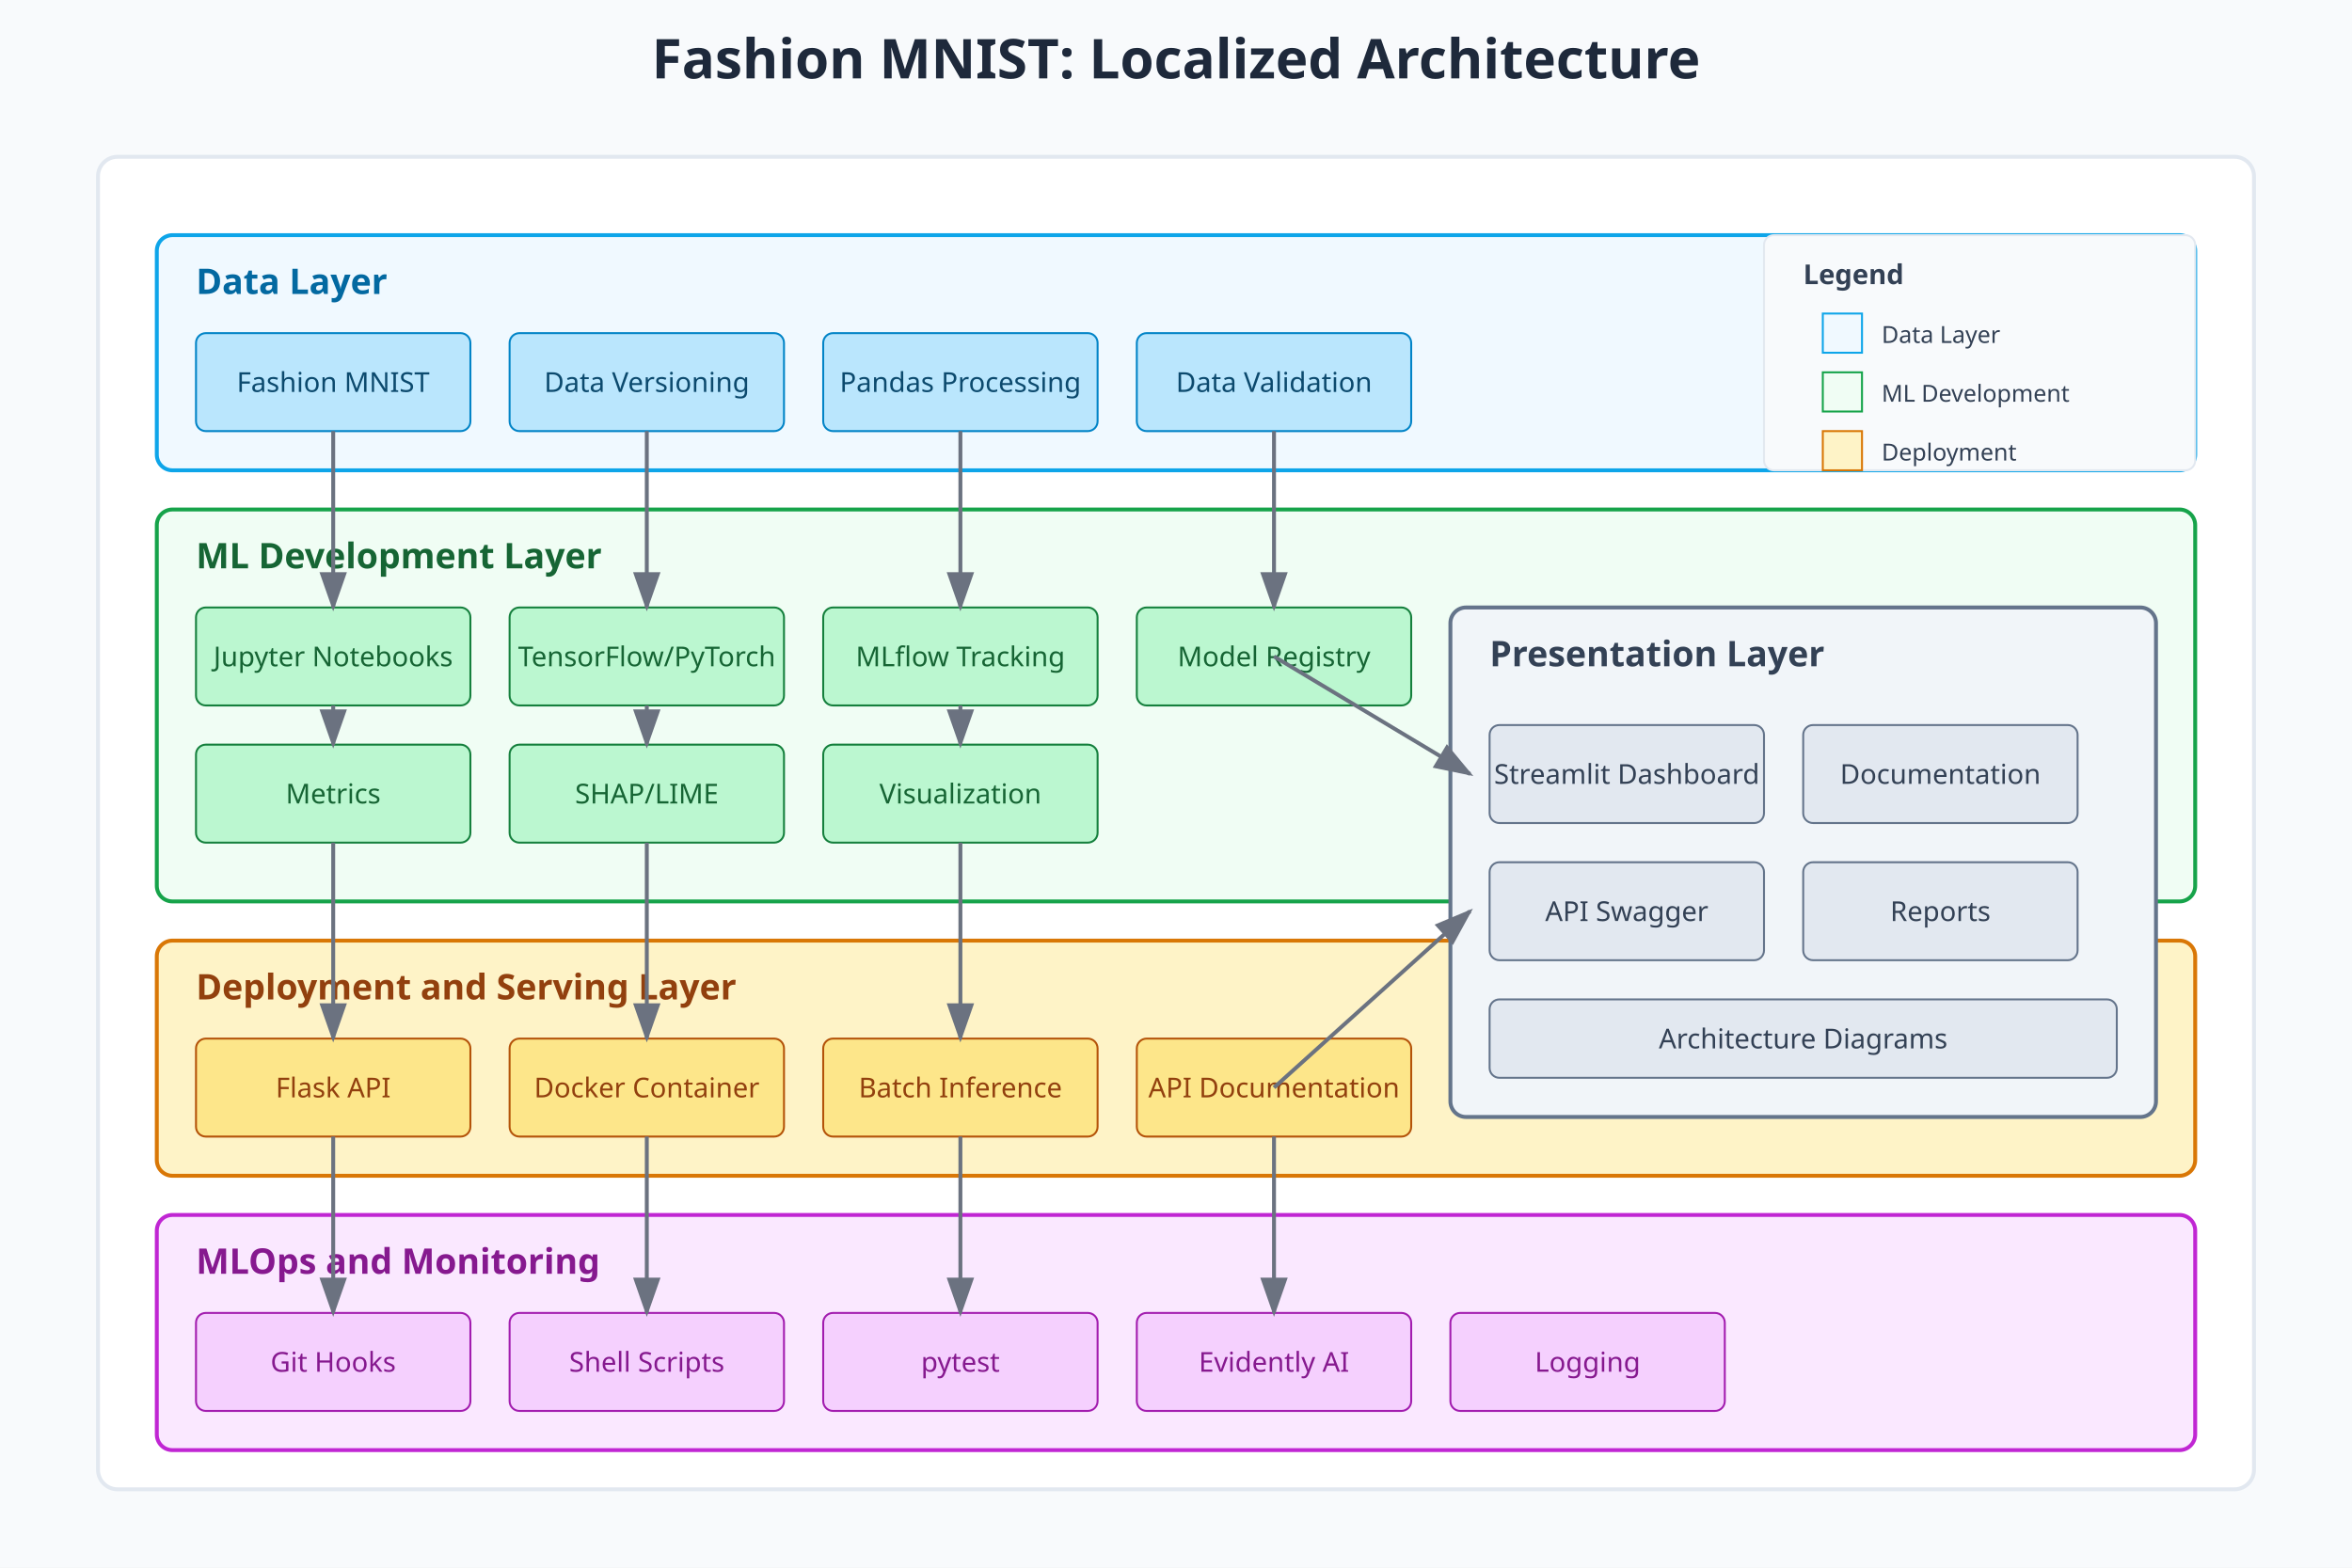
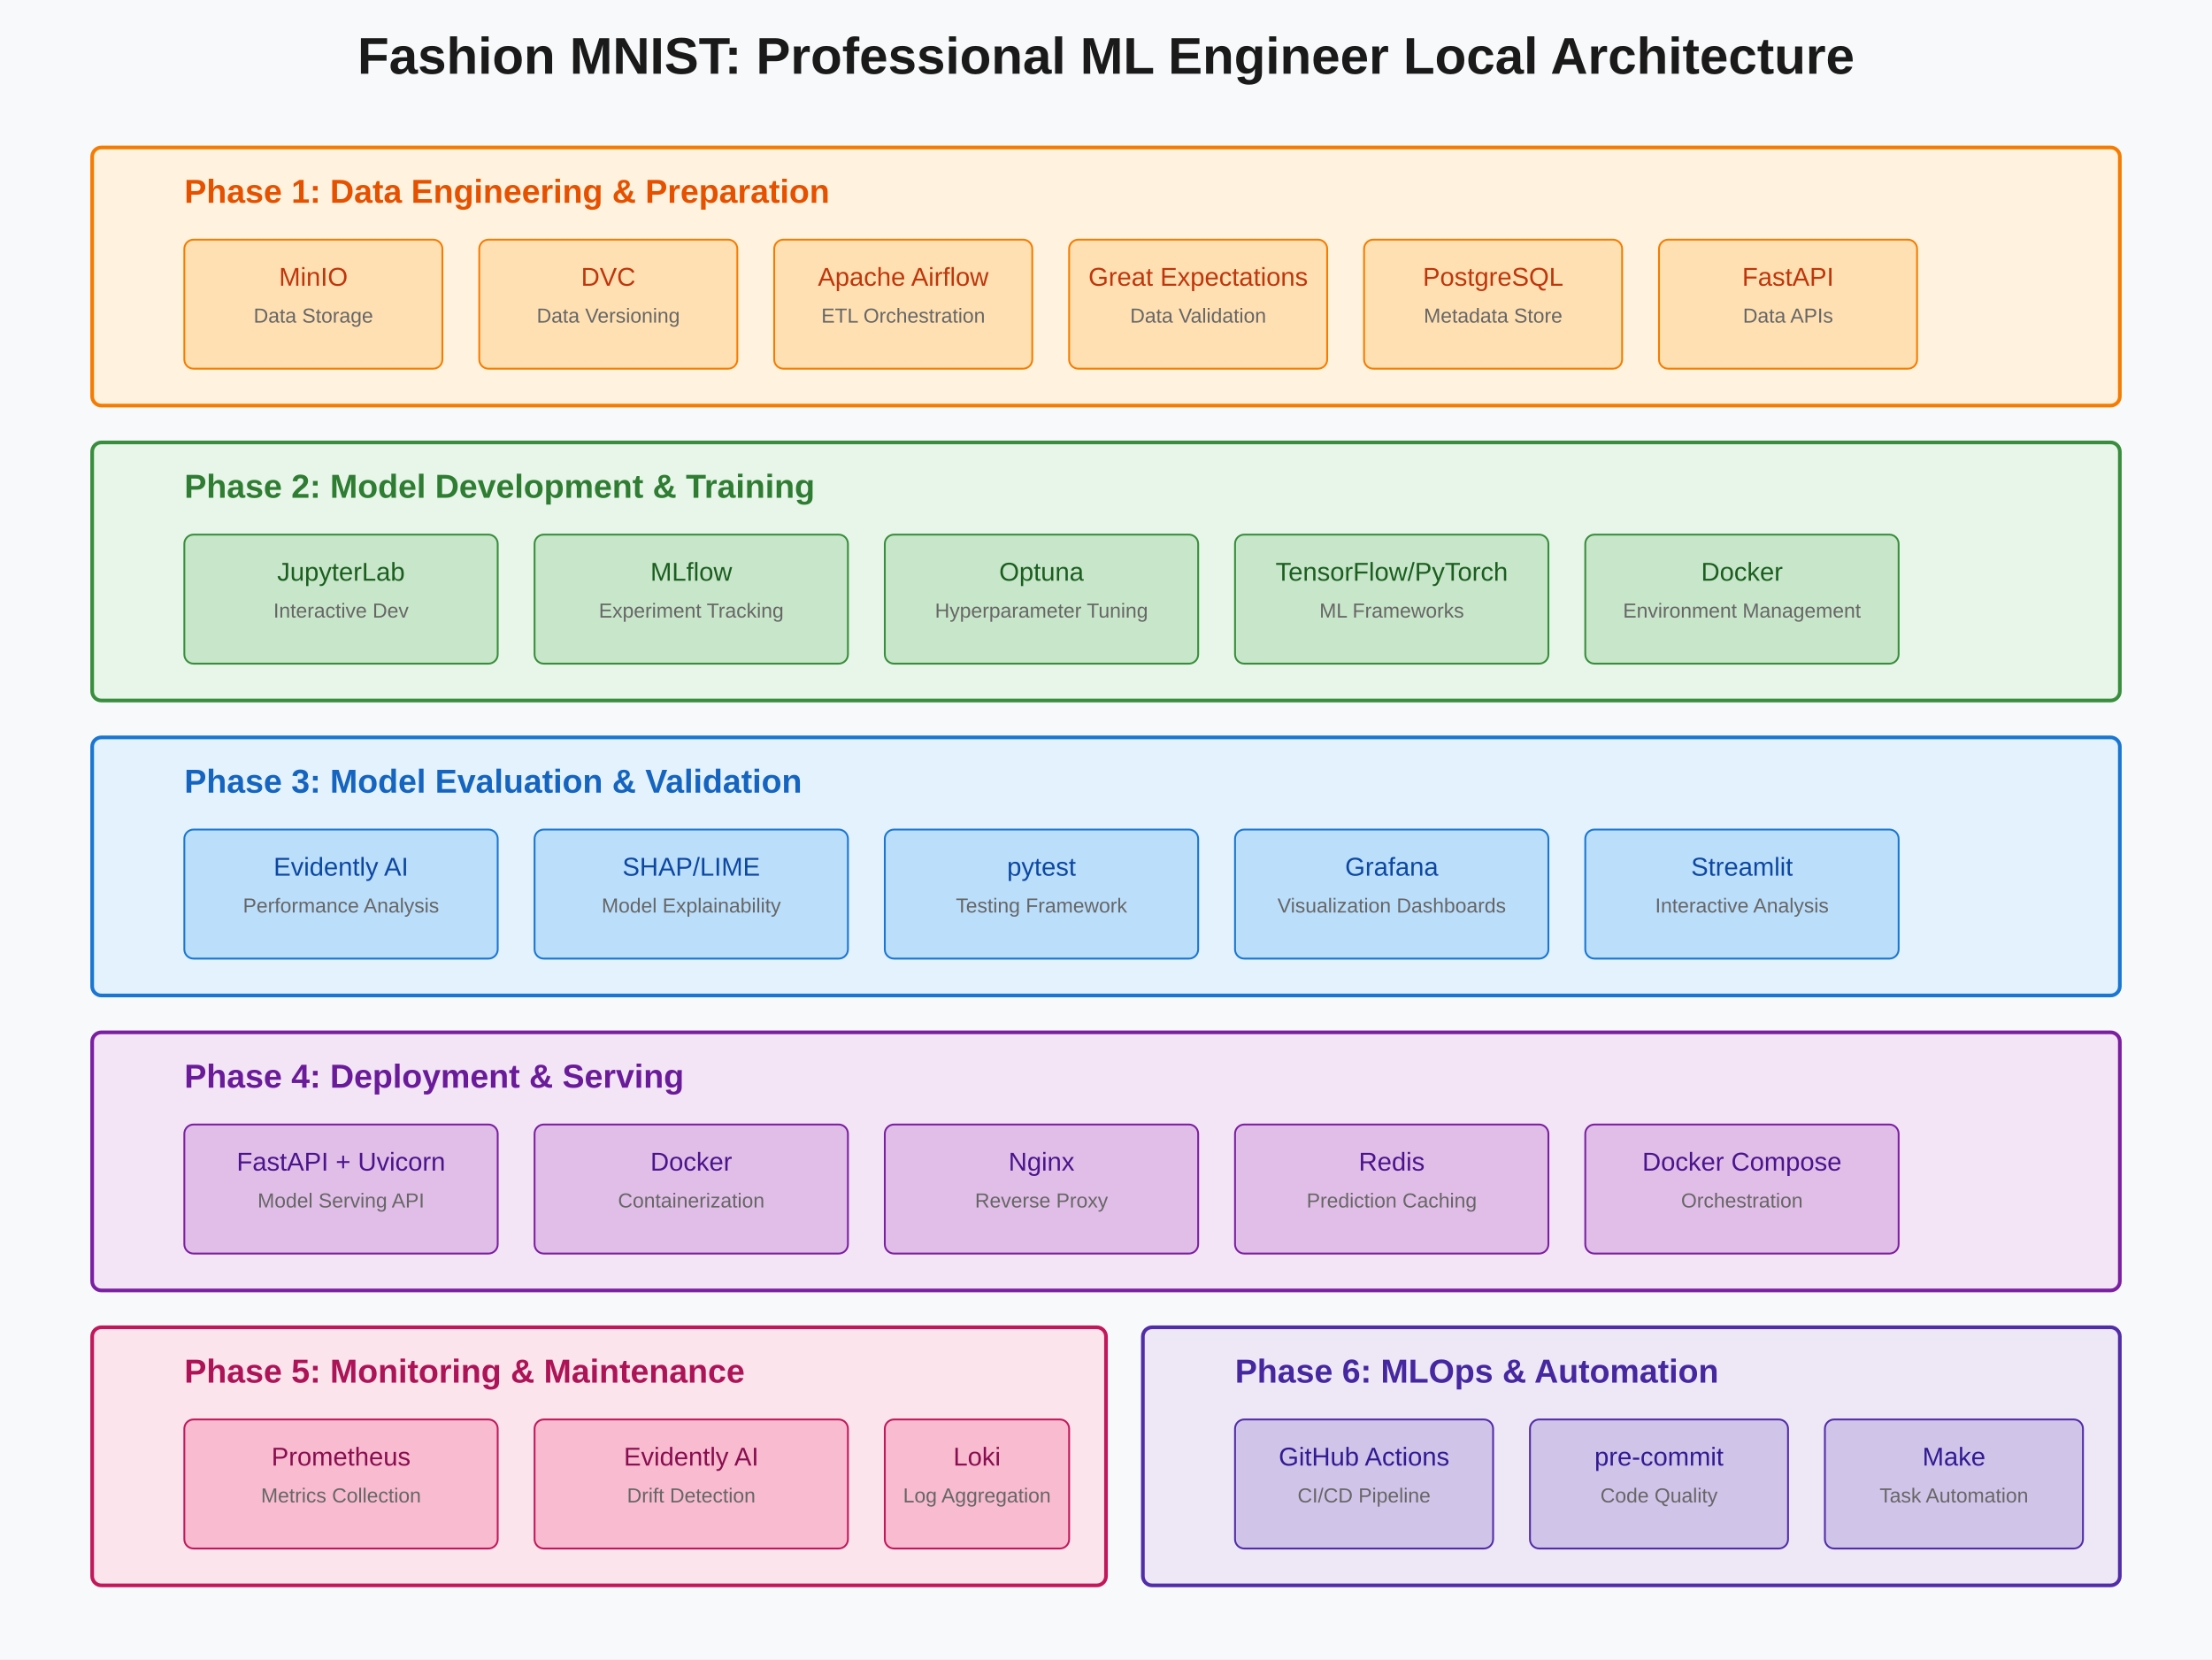
- <svg xmlns="http://www.w3.org/2000/svg" viewBox="0 0 1200 800">
-   <rect width="1200" height="800" fill="#f8fafc" />
-   <text x="600" y="40" font-family="sans-serif" font-size="28" font-weight="bold" text-anchor="middle" fill="#1e293b">Fashion MNIST: Localized Architecture</text>
-   <rect x="50" y="80" width="1100" height="680" rx="10" fill="#ffffff" stroke="#e2e8f0" stroke-width="2" />
-   <rect x="80" y="120" width="1040" height="120" rx="8" fill="#f0f9ff" stroke="#0ea5e9" stroke-width="2" />
-   <text x="100" y="150" font-family="sans-serif" font-size="18" font-weight="bold" fill="#0369a1">Data Layer</text>
-   <rect x="100" y="170" width="140" height="50" rx="5" fill="#bae6fd" stroke="#0284c7" />
-   <text x="170" y="200" font-family="sans-serif" font-size="14" text-anchor="middle" fill="#0c4a6e">Fashion MNIST</text>
-   <rect x="260" y="170" width="140" height="50" rx="5" fill="#bae6fd" stroke="#0284c7" />
-   <text x="330" y="200" font-family="sans-serif" font-size="14" text-anchor="middle" fill="#0c4a6e">Data Versioning</text>
-   <rect x="420" y="170" width="140" height="50" rx="5" fill="#bae6fd" stroke="#0284c7" />
-   <text x="490" y="200" font-family="sans-serif" font-size="14" text-anchor="middle" fill="#0c4a6e">Pandas Processing</text>
-   <rect x="580" y="170" width="140" height="50" rx="5" fill="#bae6fd" stroke="#0284c7" />
-   <text x="650" y="200" font-family="sans-serif" font-size="14" text-anchor="middle" fill="#0c4a6e">Data Validation</text>
-   <rect x="80" y="260" width="1040" height="200" rx="8" fill="#f0fdf4" stroke="#16a34a" stroke-width="2" />
-   <text x="100" y="290" font-family="sans-serif" font-size="18" font-weight="bold" fill="#166534">ML Development Layer</text>
-   <rect x="100" y="310" width="140" height="50" rx="5" fill="#bbf7d0" stroke="#15803d" />
-   <text x="170" y="340" font-family="sans-serif" font-size="14" text-anchor="middle" fill="#166534">Jupyter Notebooks</text>
-   <rect x="260" y="310" width="140" height="50" rx="5" fill="#bbf7d0" stroke="#15803d" />
-   <text x="330" y="340" font-family="sans-serif" font-size="14" text-anchor="middle" fill="#166534">TensorFlow/PyTorch</text>
-   <rect x="420" y="310" width="140" height="50" rx="5" fill="#bbf7d0" stroke="#15803d" />
-   <text x="490" y="340" font-family="sans-serif" font-size="14" text-anchor="middle" fill="#166534">MLflow Tracking</text>
-   <rect x="580" y="310" width="140" height="50" rx="5" fill="#bbf7d0" stroke="#15803d" />
-   <text x="650" y="340" font-family="sans-serif" font-size="14" text-anchor="middle" fill="#166534">Model Registry</text>
-   <rect x="100" y="380" width="140" height="50" rx="5" fill="#bbf7d0" stroke="#15803d" />
-   <text x="170" y="410" font-family="sans-serif" font-size="14" text-anchor="middle" fill="#166534">Metrics</text>
-   <rect x="260" y="380" width="140" height="50" rx="5" fill="#bbf7d0" stroke="#15803d" />
-   <text x="330" y="410" font-family="sans-serif" font-size="14" text-anchor="middle" fill="#166534">SHAP/LIME</text>
-   <rect x="420" y="380" width="140" height="50" rx="5" fill="#bbf7d0" stroke="#15803d" />
-   <text x="490" y="410" font-family="sans-serif" font-size="14" text-anchor="middle" fill="#166534">Visualization</text>
-   <rect x="80" y="480" width="1040" height="120" rx="8" fill="#fef3c7" stroke="#d97706" stroke-width="2" />
-   <text x="100" y="510" font-family="sans-serif" font-size="18" font-weight="bold" fill="#92400e">Deployment and Serving Layer</text>
-   <rect x="100" y="530" width="140" height="50" rx="5" fill="#fde68a" stroke="#b45309" />
-   <text x="170" y="560" font-family="sans-serif" font-size="14" text-anchor="middle" fill="#92400e">Flask API</text>
-   <rect x="260" y="530" width="140" height="50" rx="5" fill="#fde68a" stroke="#b45309" />
-   <text x="330" y="560" font-family="sans-serif" font-size="14" text-anchor="middle" fill="#92400e">Docker Container</text>
-   <rect x="420" y="530" width="140" height="50" rx="5" fill="#fde68a" stroke="#b45309" />
-   <text x="490" y="560" font-family="sans-serif" font-size="14" text-anchor="middle" fill="#92400e">Batch Inference</text>
-   <rect x="580" y="530" width="140" height="50" rx="5" fill="#fde68a" stroke="#b45309" />
-   <text x="650" y="560" font-family="sans-serif" font-size="14" text-anchor="middle" fill="#92400e">API Documentation</text>
-   <rect x="80" y="620" width="1040" height="120" rx="8" fill="#fae8ff" stroke="#c026d3" stroke-width="2" />
-   <text x="100" y="650" font-family="sans-serif" font-size="18" font-weight="bold" fill="#86198f">MLOps and Monitoring</text>
-   <rect x="100" y="670" width="140" height="50" rx="5" fill="#f5d0fe" stroke="#a21caf" />
-   <text x="170" y="700" font-family="sans-serif" font-size="14" text-anchor="middle" fill="#86198f">Git Hooks</text>
-   <rect x="260" y="670" width="140" height="50" rx="5" fill="#f5d0fe" stroke="#a21caf" />
-   <text x="330" y="700" font-family="sans-serif" font-size="14" text-anchor="middle" fill="#86198f">Shell Scripts</text>
-   <rect x="420" y="670" width="140" height="50" rx="5" fill="#f5d0fe" stroke="#a21caf" />
-   <text x="490" y="700" font-family="sans-serif" font-size="14" text-anchor="middle" fill="#86198f">pytest</text>
-   <rect x="580" y="670" width="140" height="50" rx="5" fill="#f5d0fe" stroke="#a21caf" />
-   <text x="650" y="700" font-family="sans-serif" font-size="14" text-anchor="middle" fill="#86198f">Evidently AI</text>
-   <rect x="740" y="670" width="140" height="50" rx="5" fill="#f5d0fe" stroke="#a21caf" />
-   <text x="810" y="700" font-family="sans-serif" font-size="14" text-anchor="middle" fill="#86198f">Logging</text>
-   <rect x="740" y="310" width="360" height="260" rx="8" fill="#f1f5f9" stroke="#64748b" stroke-width="2" />
-   <text x="760" y="340" font-family="sans-serif" font-size="18" font-weight="bold" fill="#334155">Presentation Layer</text>
-   <rect x="760" y="370" width="140" height="50" rx="5" fill="#e2e8f0" stroke="#64748b" />
-   <text x="830" y="400" font-family="sans-serif" font-size="14" text-anchor="middle" fill="#334155">Streamlit Dashboard</text>
-   <rect x="920" y="370" width="140" height="50" rx="5" fill="#e2e8f0" stroke="#64748b" />
-   <text x="990" y="400" font-family="sans-serif" font-size="14" text-anchor="middle" fill="#334155">Documentation</text>
-   <rect x="760" y="440" width="140" height="50" rx="5" fill="#e2e8f0" stroke="#64748b" />
-   <text x="830" y="470" font-family="sans-serif" font-size="14" text-anchor="middle" fill="#334155">API Swagger</text>
-   <rect x="920" y="440" width="140" height="50" rx="5" fill="#e2e8f0" stroke="#64748b" />
-   <text x="990" y="470" font-family="sans-serif" font-size="14" text-anchor="middle" fill="#334155">Reports</text>
-   <rect x="760" y="510" width="320" height="40" rx="5" fill="#e2e8f0" stroke="#64748b" />
-   <text x="920" y="535" font-family="sans-serif" font-size="14" text-anchor="middle" fill="#334155">Architecture Diagrams</text>
-   <defs>
-     <marker id="arrow" markerWidth="10" markerHeight="7" refX="9" refY="3.5" orient="auto">
-       <polygon points="0 0, 10 3.5, 0 7" fill="#6b7280" />
-     </marker>
-   </defs>
-   <line x1="170" y1="220" x2="170" y2="310" stroke="#6b7280" stroke-width="2" marker-end="url(#arrow)" />
-   <line x1="330" y1="220" x2="330" y2="310" stroke="#6b7280" stroke-width="2" marker-end="url(#arrow)" />
-   <line x1="490" y1="220" x2="490" y2="310" stroke="#6b7280" stroke-width="2" marker-end="url(#arrow)" />
-   <line x1="650" y1="220" x2="650" y2="310" stroke="#6b7280" stroke-width="2" marker-end="url(#arrow)" />
-   <line x1="170" y1="360" x2="170" y2="380" stroke="#6b7280" stroke-width="2" marker-end="url(#arrow)" />
-   <line x1="330" y1="360" x2="330" y2="380" stroke="#6b7280" stroke-width="2" marker-end="url(#arrow)" />
-   <line x1="490" y1="360" x2="490" y2="380" stroke="#6b7280" stroke-width="2" marker-end="url(#arrow)" />
-   <line x1="170" y1="430" x2="170" y2="530" stroke="#6b7280" stroke-width="2" marker-end="url(#arrow)" />
-   <line x1="330" y1="430" x2="330" y2="530" stroke="#6b7280" stroke-width="2" marker-end="url(#arrow)" />
-   <line x1="490" y1="430" x2="490" y2="530" stroke="#6b7280" stroke-width="2" marker-end="url(#arrow)" />
-   <line x1="170" y1="580" x2="170" y2="670" stroke="#6b7280" stroke-width="2" marker-end="url(#arrow)" />
-   <line x1="330" y1="580" x2="330" y2="670" stroke="#6b7280" stroke-width="2" marker-end="url(#arrow)" />
-   <line x1="490" y1="580" x2="490" y2="670" stroke="#6b7280" stroke-width="2" marker-end="url(#arrow)" />
-   <line x1="650" y1="580" x2="650" y2="670" stroke="#6b7280" stroke-width="2" marker-end="url(#arrow)" />
-   <line x1="650" y1="335" x2="750" y2="395" stroke="#6b7280" stroke-width="2" marker-end="url(#arrow)" />
-   <line x1="650" y1="555" x2="750" y2="465" stroke="#6b7280" stroke-width="2" marker-end="url(#arrow)" />
-   <rect x="900" y="120" width="220" height="120" rx="5" fill="#f8fafc" stroke="#e2e8f0" />
-   <text x="920" y="145" font-family="sans-serif" font-size="14" font-weight="bold" fill="#334155">Legend</text>
-   <rect x="930" y="160" width="20" height="20" fill="#f0f9ff" stroke="#0ea5e9" />
-   <text x="960" y="175" font-family="sans-serif" font-size="12" fill="#334155">Data Layer</text>
-   <rect x="930" y="190" width="20" height="20" fill="#f0fdf4" stroke="#16a34a" />
-   <text x="960" y="205" font-family="sans-serif" font-size="12" fill="#334155">ML Development</text>
-   <rect x="930" y="220" width="20" height="20" fill="#fef3c7" stroke="#d97706" />
-   <text x="960" y="235" font-family="sans-serif" font-size="12" fill="#334155">Deployment</text>
+ <svg xmlns="http://www.w3.org/2000/svg" viewBox="0 0 1200 900">
+   <rect width="1200" height="900" fill="#f8f9fa" />
+   <text x="600" y="40" font-family="Arial" font-size="28" font-weight="bold" text-anchor="middle" fill="#1a1a1a">Fashion MNIST: Professional ML Engineer Local Architecture</text>
+   <rect x="50" y="80" width="1100" height="140" fill="#fff3e0" stroke="#f57c00" stroke-width="2" rx="5" />
+   <text x="100" y="110" font-family="Arial" font-size="18" font-weight="bold" fill="#e65100">Phase 1: Data Engineering &amp; Preparation</text>
+   <rect x="100" y="130" width="140" height="70" fill="#ffe0b2" stroke="#f57c00" stroke-width="1" rx="5" />
+   <text x="170" y="155" font-family="Arial" font-size="14" text-anchor="middle" fill="#bf360c">MinIO</text>
+   <text x="170" y="175" font-family="Arial" font-size="11" text-anchor="middle" fill="#666">Data Storage</text>
+   <rect x="260" y="130" width="140" height="70" fill="#ffe0b2" stroke="#f57c00" stroke-width="1" rx="5" />
+   <text x="330" y="155" font-family="Arial" font-size="14" text-anchor="middle" fill="#bf360c">DVC</text>
+   <text x="330" y="175" font-family="Arial" font-size="11" text-anchor="middle" fill="#666">Data Versioning</text>
+   <rect x="420" y="130" width="140" height="70" fill="#ffe0b2" stroke="#f57c00" stroke-width="1" rx="5" />
+   <text x="490" y="155" font-family="Arial" font-size="14" text-anchor="middle" fill="#bf360c">Apache Airflow</text>
+   <text x="490" y="175" font-family="Arial" font-size="11" text-anchor="middle" fill="#666">ETL Orchestration</text>
+   <rect x="580" y="130" width="140" height="70" fill="#ffe0b2" stroke="#f57c00" stroke-width="1" rx="5" />
+   <text x="650" y="155" font-family="Arial" font-size="14" text-anchor="middle" fill="#bf360c">Great Expectations</text>
+   <text x="650" y="175" font-family="Arial" font-size="11" text-anchor="middle" fill="#666">Data Validation</text>
+   <rect x="740" y="130" width="140" height="70" fill="#ffe0b2" stroke="#f57c00" stroke-width="1" rx="5" />
+   <text x="810" y="155" font-family="Arial" font-size="14" text-anchor="middle" fill="#bf360c">PostgreSQL</text>
+   <text x="810" y="175" font-family="Arial" font-size="11" text-anchor="middle" fill="#666">Metadata Store</text>
+   <rect x="900" y="130" width="140" height="70" fill="#ffe0b2" stroke="#f57c00" stroke-width="1" rx="5" />
+   <text x="970" y="155" font-family="Arial" font-size="14" text-anchor="middle" fill="#bf360c">FastAPI</text>
+   <text x="970" y="175" font-family="Arial" font-size="11" text-anchor="middle" fill="#666">Data APIs</text>
+   <rect x="50" y="240" width="1100" height="140" fill="#e8f5e9" stroke="#388e3c" stroke-width="2" rx="5" />
+   <text x="100" y="270" font-family="Arial" font-size="18" font-weight="bold" fill="#2e7d32">Phase 2: Model Development &amp; Training</text>
+   <rect x="100" y="290" width="170" height="70" fill="#c8e6c9" stroke="#388e3c" stroke-width="1" rx="5" />
+   <text x="185" y="315" font-family="Arial" font-size="14" text-anchor="middle" fill="#1b5e20">JupyterLab</text>
+   <text x="185" y="335" font-family="Arial" font-size="11" text-anchor="middle" fill="#666">Interactive Dev</text>
+   <rect x="290" y="290" width="170" height="70" fill="#c8e6c9" stroke="#388e3c" stroke-width="1" rx="5" />
+   <text x="375" y="315" font-family="Arial" font-size="14" text-anchor="middle" fill="#1b5e20">MLflow</text>
+   <text x="375" y="335" font-family="Arial" font-size="11" text-anchor="middle" fill="#666">Experiment Tracking</text>
+   <rect x="480" y="290" width="170" height="70" fill="#c8e6c9" stroke="#388e3c" stroke-width="1" rx="5" />
+   <text x="565" y="315" font-family="Arial" font-size="14" text-anchor="middle" fill="#1b5e20">Optuna</text>
+   <text x="565" y="335" font-family="Arial" font-size="11" text-anchor="middle" fill="#666">Hyperparameter Tuning</text>
+   <rect x="670" y="290" width="170" height="70" fill="#c8e6c9" stroke="#388e3c" stroke-width="1" rx="5" />
+   <text x="755" y="315" font-family="Arial" font-size="14" text-anchor="middle" fill="#1b5e20">TensorFlow/PyTorch</text>
+   <text x="755" y="335" font-family="Arial" font-size="11" text-anchor="middle" fill="#666">ML Frameworks</text>
+   <rect x="860" y="290" width="170" height="70" fill="#c8e6c9" stroke="#388e3c" stroke-width="1" rx="5" />
+   <text x="945" y="315" font-family="Arial" font-size="14" text-anchor="middle" fill="#1b5e20">Docker</text>
+   <text x="945" y="335" font-family="Arial" font-size="11" text-anchor="middle" fill="#666">Environment Management</text>
+   <rect x="50" y="400" width="1100" height="140" fill="#e3f2fd" stroke="#1976d2" stroke-width="2" rx="5" />
+   <text x="100" y="430" font-family="Arial" font-size="18" font-weight="bold" fill="#1565c0">Phase 3: Model Evaluation &amp; Validation</text>
+   <rect x="100" y="450" width="170" height="70" fill="#bbdefb" stroke="#1976d2" stroke-width="1" rx="5" />
+   <text x="185" y="475" font-family="Arial" font-size="14" text-anchor="middle" fill="#0d47a1">Evidently AI</text>
+   <text x="185" y="495" font-family="Arial" font-size="11" text-anchor="middle" fill="#666">Performance Analysis</text>
+   <rect x="290" y="450" width="170" height="70" fill="#bbdefb" stroke="#1976d2" stroke-width="1" rx="5" />
+   <text x="375" y="475" font-family="Arial" font-size="14" text-anchor="middle" fill="#0d47a1">SHAP/LIME</text>
+   <text x="375" y="495" font-family="Arial" font-size="11" text-anchor="middle" fill="#666">Model Explainability</text>
+   <rect x="480" y="450" width="170" height="70" fill="#bbdefb" stroke="#1976d2" stroke-width="1" rx="5" />
+   <text x="565" y="475" font-family="Arial" font-size="14" text-anchor="middle" fill="#0d47a1">pytest</text>
+   <text x="565" y="495" font-family="Arial" font-size="11" text-anchor="middle" fill="#666">Testing Framework</text>
+   <rect x="670" y="450" width="170" height="70" fill="#bbdefb" stroke="#1976d2" stroke-width="1" rx="5" />
+   <text x="755" y="475" font-family="Arial" font-size="14" text-anchor="middle" fill="#0d47a1">Grafana</text>
+   <text x="755" y="495" font-family="Arial" font-size="11" text-anchor="middle" fill="#666">Visualization Dashboards</text>
+   <rect x="860" y="450" width="170" height="70" fill="#bbdefb" stroke="#1976d2" stroke-width="1" rx="5" />
+   <text x="945" y="475" font-family="Arial" font-size="14" text-anchor="middle" fill="#0d47a1">Streamlit</text>
+   <text x="945" y="495" font-family="Arial" font-size="11" text-anchor="middle" fill="#666">Interactive Analysis</text>
+   <rect x="50" y="560" width="1100" height="140" fill="#f3e5f5" stroke="#7b1fa2" stroke-width="2" rx="5" />
+   <text x="100" y="590" font-family="Arial" font-size="18" font-weight="bold" fill="#6a1b9a">Phase 4: Deployment &amp; Serving</text>
+   <rect x="100" y="610" width="170" height="70" fill="#e1bee7" stroke="#7b1fa2" stroke-width="1" rx="5" />
+   <text x="185" y="635" font-family="Arial" font-size="14" text-anchor="middle" fill="#4a148c">FastAPI + Uvicorn</text>
+   <text x="185" y="655" font-family="Arial" font-size="11" text-anchor="middle" fill="#666">Model Serving API</text>
+   <rect x="290" y="610" width="170" height="70" fill="#e1bee7" stroke="#7b1fa2" stroke-width="1" rx="5" />
+   <text x="375" y="635" font-family="Arial" font-size="14" text-anchor="middle" fill="#4a148c">Docker</text>
+   <text x="375" y="655" font-family="Arial" font-size="11" text-anchor="middle" fill="#666">Containerization</text>
+   <rect x="480" y="610" width="170" height="70" fill="#e1bee7" stroke="#7b1fa2" stroke-width="1" rx="5" />
+   <text x="565" y="635" font-family="Arial" font-size="14" text-anchor="middle" fill="#4a148c">Nginx</text>
+   <text x="565" y="655" font-family="Arial" font-size="11" text-anchor="middle" fill="#666">Reverse Proxy</text>
+   <rect x="670" y="610" width="170" height="70" fill="#e1bee7" stroke="#7b1fa2" stroke-width="1" rx="5" />
+   <text x="755" y="635" font-family="Arial" font-size="14" text-anchor="middle" fill="#4a148c">Redis</text>
+   <text x="755" y="655" font-family="Arial" font-size="11" text-anchor="middle" fill="#666">Prediction Caching</text>
+   <rect x="860" y="610" width="170" height="70" fill="#e1bee7" stroke="#7b1fa2" stroke-width="1" rx="5" />
+   <text x="945" y="635" font-family="Arial" font-size="14" text-anchor="middle" fill="#4a148c">Docker Compose</text>
+   <text x="945" y="655" font-family="Arial" font-size="11" text-anchor="middle" fill="#666">Orchestration</text>
+   <rect x="50" y="720" width="550" height="140" fill="#fce4ec" stroke="#c2185b" stroke-width="2" rx="5" />
+   <text x="100" y="750" font-family="Arial" font-size="18" font-weight="bold" fill="#ad1457">Phase 5: Monitoring &amp; Maintenance</text>
+   <rect x="100" y="770" width="170" height="70" fill="#f8bbd0" stroke="#c2185b" stroke-width="1" rx="5" />
+   <text x="185" y="795" font-family="Arial" font-size="14" text-anchor="middle" fill="#880e4f">Prometheus</text>
+   <text x="185" y="815" font-family="Arial" font-size="11" text-anchor="middle" fill="#666">Metrics Collection</text>
+   <rect x="290" y="770" width="170" height="70" fill="#f8bbd0" stroke="#c2185b" stroke-width="1" rx="5" />
+   <text x="375" y="795" font-family="Arial" font-size="14" text-anchor="middle" fill="#880e4f">Evidently AI</text>
+   <text x="375" y="815" font-family="Arial" font-size="11" text-anchor="middle" fill="#666">Drift Detection</text>
+   <rect x="480" y="770" width="100" height="70" fill="#f8bbd0" stroke="#c2185b" stroke-width="1" rx="5" />
+   <text x="530" y="795" font-family="Arial" font-size="14" text-anchor="middle" fill="#880e4f">Loki</text>
+   <text x="530" y="815" font-family="Arial" font-size="11" text-anchor="middle" fill="#666">Log Aggregation</text>
+   <rect x="620" y="720" width="530" height="140" fill="#ede7f6" stroke="#512da8" stroke-width="2" rx="5" />
+   <text x="670" y="750" font-family="Arial" font-size="18" font-weight="bold" fill="#4527a0">Phase 6: MLOps &amp; Automation</text>
+   <rect x="670" y="770" width="140" height="70" fill="#d1c4e9" stroke="#512da8" stroke-width="1" rx="5" />
+   <text x="740" y="795" font-family="Arial" font-size="14" text-anchor="middle" fill="#311b92">GitHub Actions</text>
+   <text x="740" y="815" font-family="Arial" font-size="11" text-anchor="middle" fill="#666">CI/CD Pipeline</text>
+   <rect x="830" y="770" width="140" height="70" fill="#d1c4e9" stroke="#512da8" stroke-width="1" rx="5" />
+   <text x="900" y="795" font-family="Arial" font-size="14" text-anchor="middle" fill="#311b92">pre-commit</text>
+   <text x="900" y="815" font-family="Arial" font-size="11" text-anchor="middle" fill="#666">Code Quality</text>
+   <rect x="990" y="770" width="140" height="70" fill="#d1c4e9" stroke="#512da8" stroke-width="1" rx="5" />
+   <text x="1060" y="795" font-family="Arial" font-size="14" text-anchor="middle" fill="#311b92">Make</text>
+   <text x="1060" y="815" font-family="Arial" font-size="11" text-anchor="middle" fill="#666">Task Automation</text>
</svg>
